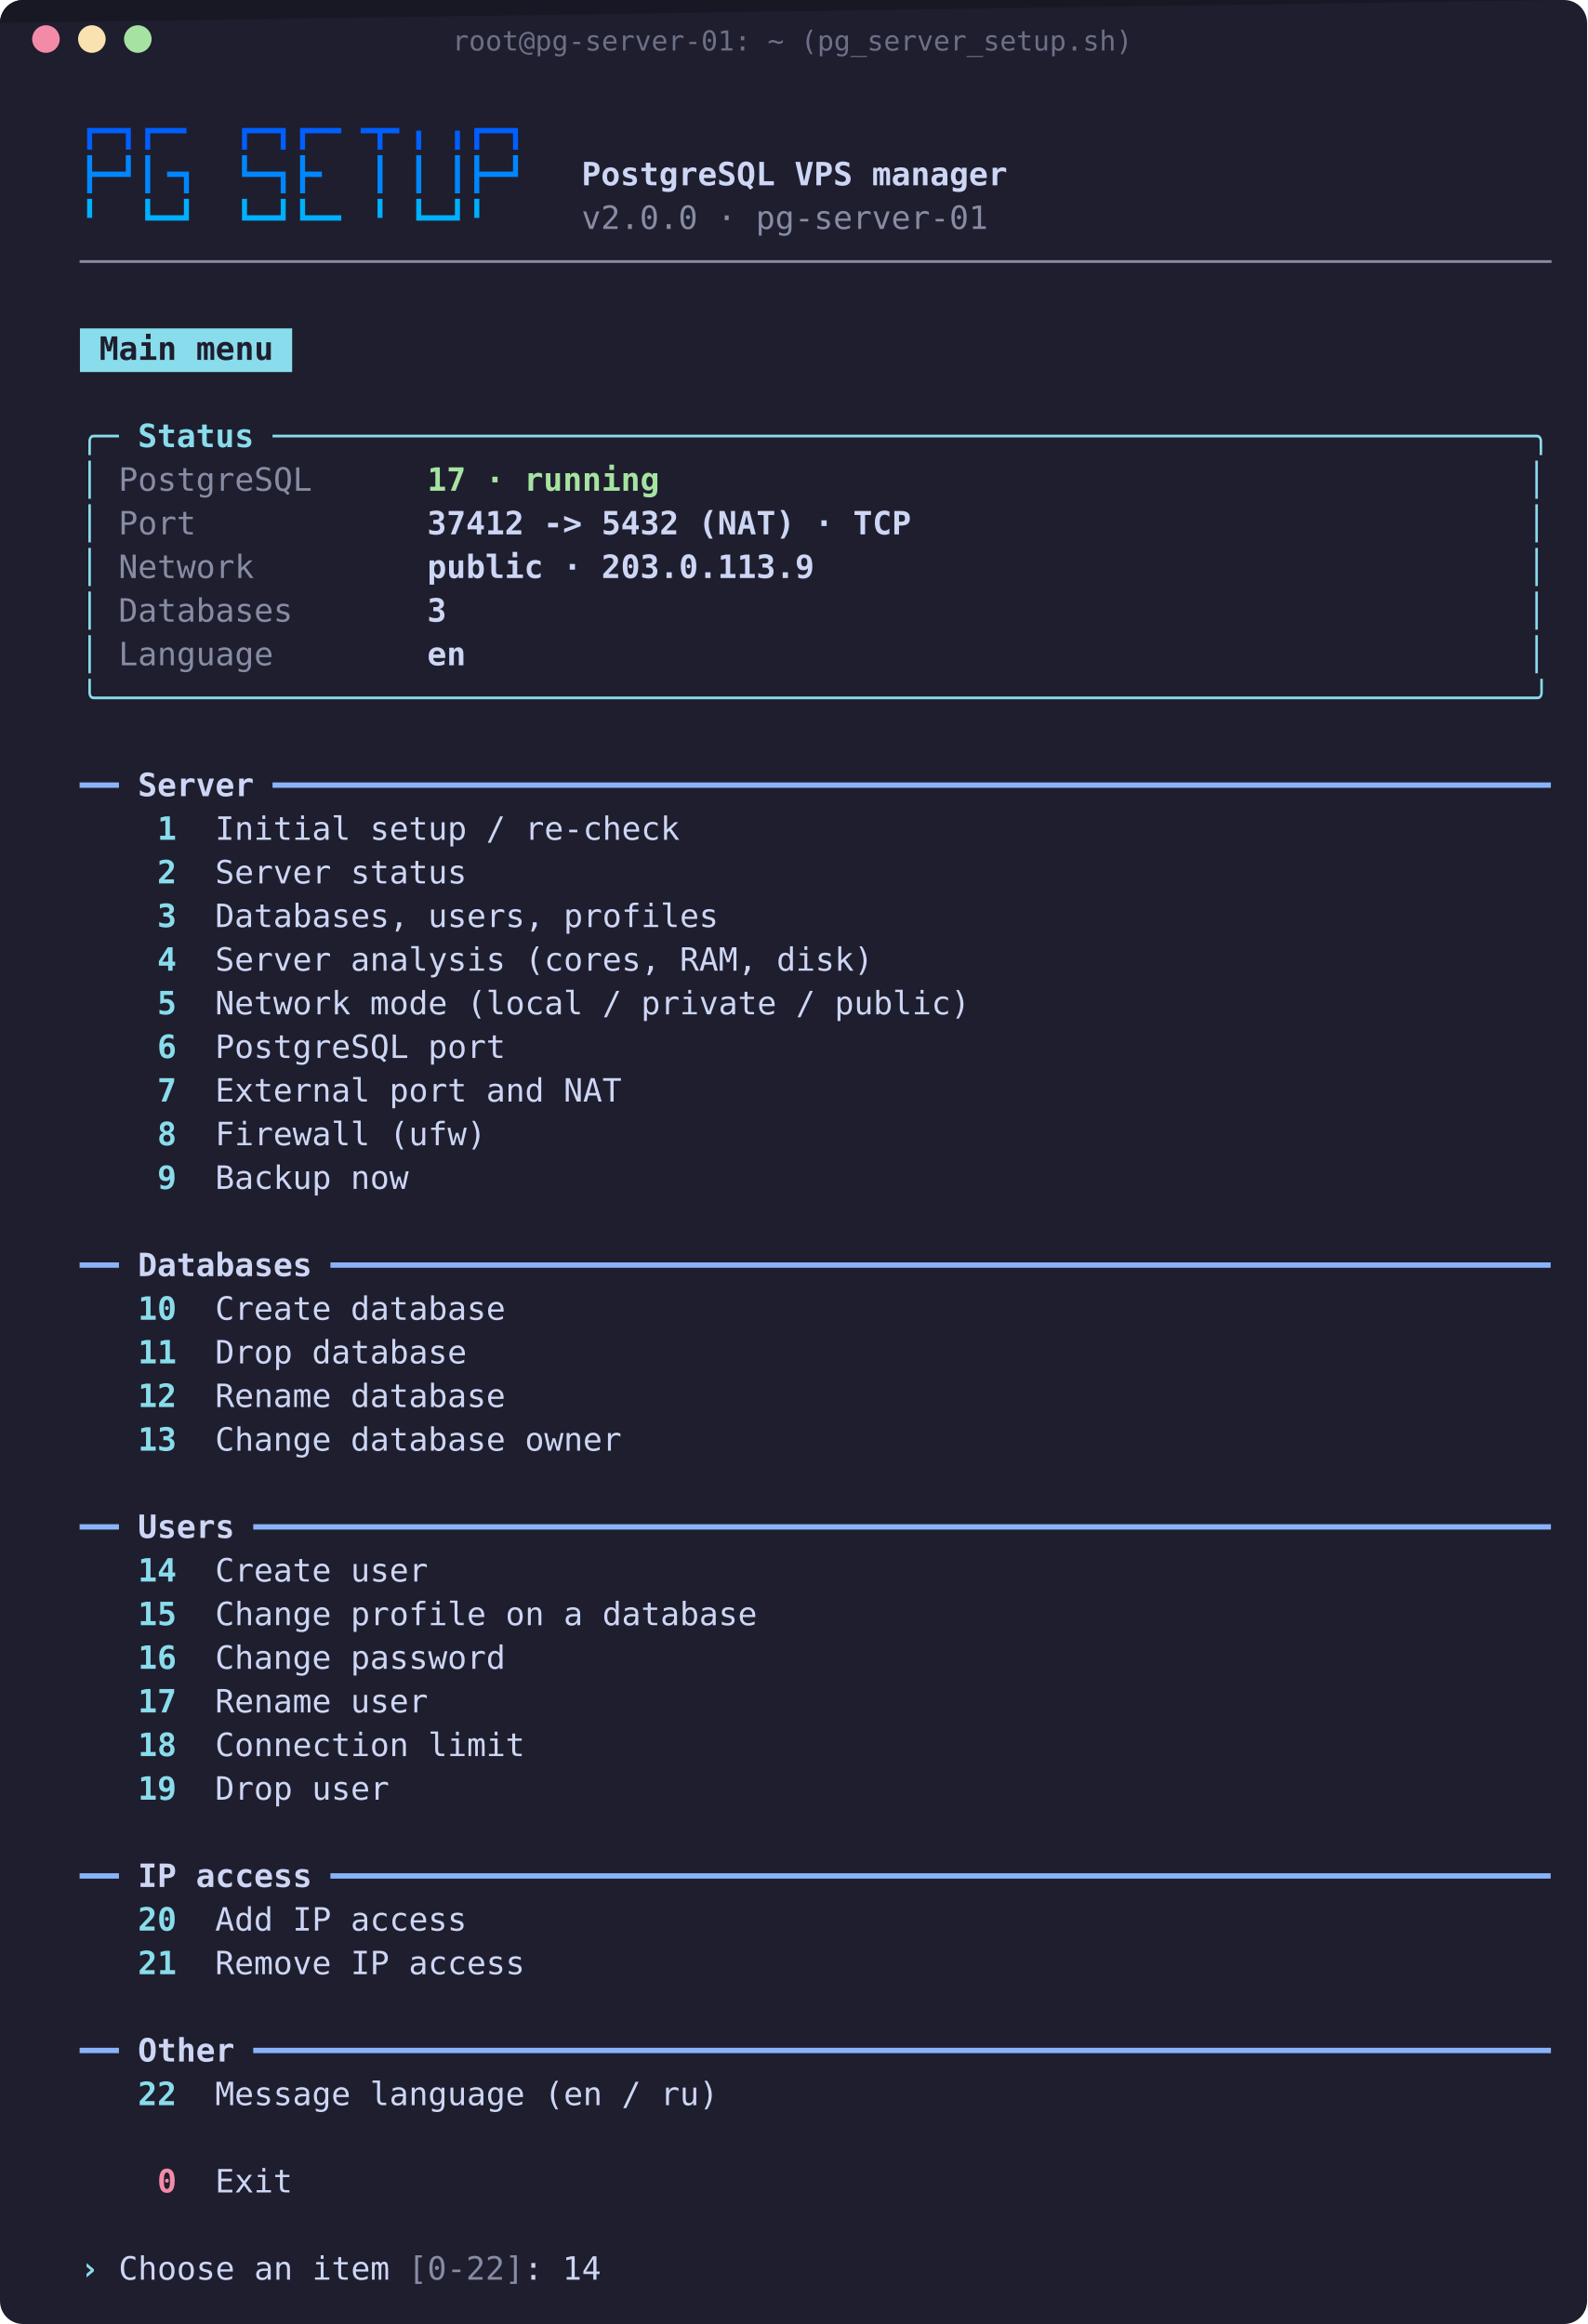
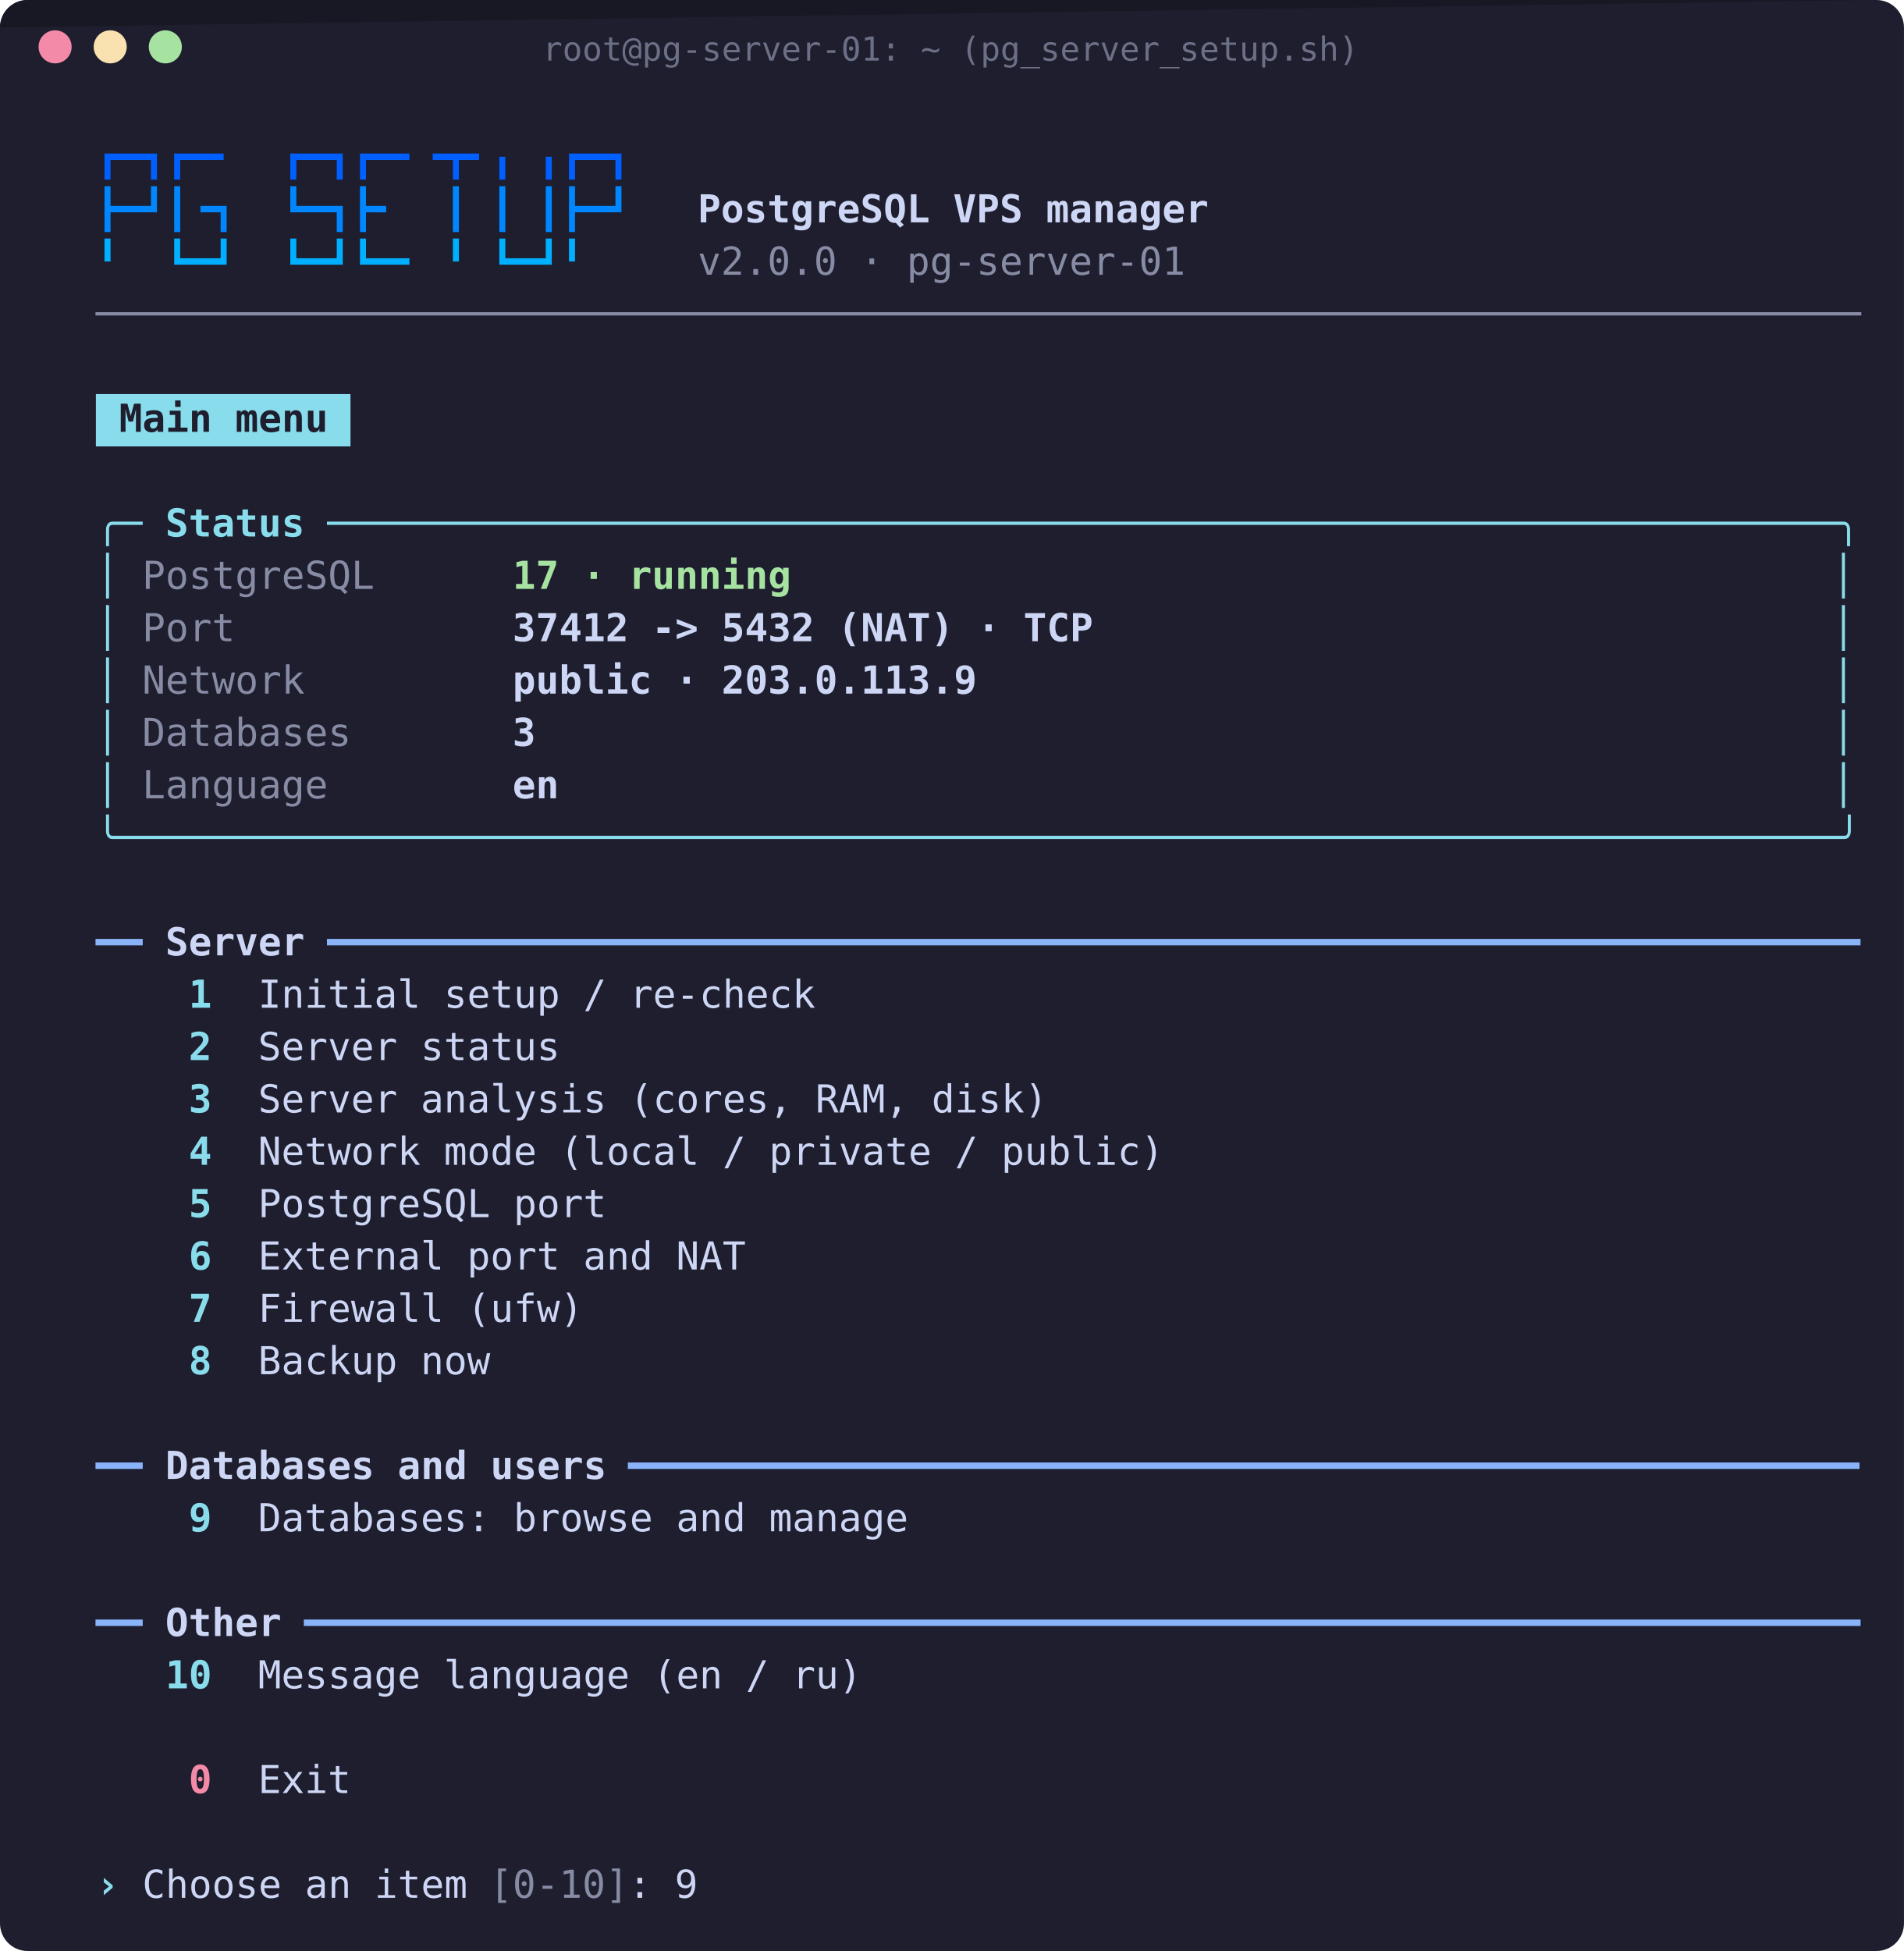
- <svg xmlns="http://www.w3.org/2000/svg" width="691" height="1012" viewBox="0 0 691 1012" role="img" aria-label="root@pg-server-01: ~ (pg_server_setup.sh)">
+ <svg xmlns="http://www.w3.org/2000/svg" width="691" height="708" viewBox="0 0 691 708" role="img" aria-label="root@pg-server-01: ~ (pg_server_setup.sh)">
  <rect width="100%" height="100%" rx="10" fill="#1e1e2e" />
  <path d="M0 10a10 10 0 0 1 10-10h671p10 10v24H0z" fill="#181825" />
  <circle cx="20" cy="17" r="6" fill="#f38ba8" />
  <circle cx="40" cy="17" r="6" fill="#f9e2af" />
  <circle cx="60" cy="17" r="6" fill="#a6e3a1" />
  <text x="345" y="22" fill="#6c7086" font-size="12" text-anchor="middle" font-family="'JetBrains Mono','DejaVu Sans Mono',Menlo,Consolas,monospace">root@pg-server-01: ~ (pg_server_setup.sh)</text>
  <g font-family="'JetBrains Mono','DejaVu Sans Mono',Menlo,Consolas,monospace" font-size="14">
    <text x="34.8" y="61.7" fill="#005fff" font-weight="bold" textLength="193.2" lengthAdjust="spacingAndGlyphs" xml:space="preserve">┏━┓┏━╸  ┏━┓┏━╸╺┳╸╻ ╻┏━┓</text>
    <text x="34.8" y="80.7" fill="#0087ff" font-weight="bold" textLength="193.2" lengthAdjust="spacingAndGlyphs" xml:space="preserve">┣━┛┃╺┓  ┗━┓┣╸  ┃ ┃ ┃┣━┛</text>
    <text x="253.2" y="80.7" fill="#cdd6f4" font-weight="bold" textLength="184.8" lengthAdjust="spacingAndGlyphs" xml:space="preserve">PostgreSQL VPS manager</text>
    <text x="34.8" y="99.7" fill="#00afff" font-weight="bold" textLength="193.2" lengthAdjust="spacingAndGlyphs" xml:space="preserve">╹  ┗━┛  ┗━┛┗━╸ ╹ ┗━┛╹  </text>
    <text x="253.2" y="99.7" fill="#cdd6f4" opacity="0.6" textLength="176.4" lengthAdjust="spacingAndGlyphs" xml:space="preserve">v2.0.0 · pg-server-01</text>
    <text x="34.8" y="118.7" fill="#cdd6f4" opacity="0.6" textLength="638.4" lengthAdjust="spacingAndGlyphs" xml:space="preserve">────────────────────────────────────────────────────────────────────────────</text>
    <rect x="34.8" y="143.0" width="92.4" height="19.0" fill="#89dceb" />
    <text x="34.8" y="156.7" fill="#1e1e2e" font-weight="bold" textLength="92.4" lengthAdjust="spacingAndGlyphs" xml:space="preserve"> Main menu </text>
    <text x="34.8" y="194.7" fill="#89dceb" font-weight="bold" textLength="16.8" lengthAdjust="spacingAndGlyphs" xml:space="preserve">╭─</text>
    <text x="60.0" y="194.7" fill="#89dceb" font-weight="bold" textLength="50.4" lengthAdjust="spacingAndGlyphs" xml:space="preserve">Status</text>
    <text x="118.8" y="194.7" fill="#89dceb" font-weight="bold" textLength="554.4" lengthAdjust="spacingAndGlyphs" xml:space="preserve">─────────────────────────────────────────────────────────────────╮</text>
    <text x="34.8" y="213.7" fill="#89dceb" font-weight="bold" textLength="8.4" lengthAdjust="spacingAndGlyphs" xml:space="preserve">│</text>
    <text x="51.6" y="213.7" fill="#cdd6f4" opacity="0.6" textLength="84.0" lengthAdjust="spacingAndGlyphs" xml:space="preserve">PostgreSQL</text>
    <text x="186.0" y="213.7" fill="#a6e3a1" font-weight="bold" textLength="100.8" lengthAdjust="spacingAndGlyphs" xml:space="preserve">17 · running</text>
    <text x="664.8" y="213.7" fill="#89dceb" font-weight="bold" textLength="8.4" lengthAdjust="spacingAndGlyphs" xml:space="preserve">│</text>
    <text x="34.8" y="232.7" fill="#89dceb" font-weight="bold" textLength="8.4" lengthAdjust="spacingAndGlyphs" xml:space="preserve">│</text>
    <text x="51.6" y="232.7" fill="#cdd6f4" opacity="0.6" textLength="33.6" lengthAdjust="spacingAndGlyphs" xml:space="preserve">Port</text>
    <text x="186.0" y="232.7" fill="#cdd6f4" font-weight="bold" textLength="210.0" lengthAdjust="spacingAndGlyphs" xml:space="preserve">37412 -&gt; 5432 (NAT) · TCP</text>
    <text x="664.8" y="232.7" fill="#89dceb" font-weight="bold" textLength="8.4" lengthAdjust="spacingAndGlyphs" xml:space="preserve">│</text>
    <text x="34.8" y="251.7" fill="#89dceb" font-weight="bold" textLength="8.4" lengthAdjust="spacingAndGlyphs" xml:space="preserve">│</text>
    <text x="51.6" y="251.7" fill="#cdd6f4" opacity="0.6" textLength="58.8" lengthAdjust="spacingAndGlyphs" xml:space="preserve">Network</text>
    <text x="186.0" y="251.7" fill="#cdd6f4" font-weight="bold" textLength="168.0" lengthAdjust="spacingAndGlyphs" xml:space="preserve">public · 203.0.113.9</text>
    <text x="664.8" y="251.7" fill="#89dceb" font-weight="bold" textLength="8.4" lengthAdjust="spacingAndGlyphs" xml:space="preserve">│</text>
    <text x="34.8" y="270.7" fill="#89dceb" font-weight="bold" textLength="8.4" lengthAdjust="spacingAndGlyphs" xml:space="preserve">│</text>
    <text x="51.6" y="270.7" fill="#cdd6f4" opacity="0.6" textLength="75.6" lengthAdjust="spacingAndGlyphs" xml:space="preserve">Databases</text>
    <text x="186.0" y="270.7" fill="#cdd6f4" font-weight="bold" textLength="8.4" lengthAdjust="spacingAndGlyphs" xml:space="preserve">3</text>
    <text x="664.8" y="270.7" fill="#89dceb" font-weight="bold" textLength="8.4" lengthAdjust="spacingAndGlyphs" xml:space="preserve">│</text>
    <text x="34.8" y="289.7" fill="#89dceb" font-weight="bold" textLength="8.4" lengthAdjust="spacingAndGlyphs" xml:space="preserve">│</text>
    <text x="51.6" y="289.7" fill="#cdd6f4" opacity="0.6" textLength="67.2" lengthAdjust="spacingAndGlyphs" xml:space="preserve">Language</text>
    <text x="186.0" y="289.7" fill="#cdd6f4" font-weight="bold" textLength="16.8" lengthAdjust="spacingAndGlyphs" xml:space="preserve">en</text>
    <text x="664.8" y="289.7" fill="#89dceb" font-weight="bold" textLength="8.4" lengthAdjust="spacingAndGlyphs" xml:space="preserve">│</text>
    <text x="34.8" y="308.7" fill="#89dceb" font-weight="bold" textLength="638.4" lengthAdjust="spacingAndGlyphs" xml:space="preserve">╰──────────────────────────────────────────────────────────────────────────╯</text>
    <text x="34.8" y="346.7" fill="#89b4fa" font-weight="bold" textLength="16.8" lengthAdjust="spacingAndGlyphs" xml:space="preserve">━━</text>
    <text x="60.0" y="346.7" fill="#cdd6f4" font-weight="bold" textLength="50.4" lengthAdjust="spacingAndGlyphs" xml:space="preserve">Server</text>
    <text x="118.8" y="346.7" fill="#89b4fa" font-weight="bold" textLength="554.4" lengthAdjust="spacingAndGlyphs" xml:space="preserve">━━━━━━━━━━━━━━━━━━━━━━━━━━━━━━━━━━━━━━━━━━━━━━━━━━━━━━━━━━━━━━━━━━</text>
    <text x="51.6" y="365.7" fill="#89dceb" font-weight="bold" textLength="25.2" lengthAdjust="spacingAndGlyphs" xml:space="preserve">  1</text>
    <text x="76.8" y="365.7" fill="#cdd6f4" textLength="218.4" lengthAdjust="spacingAndGlyphs" xml:space="preserve">  Initial setup / re-check</text>
    <text x="51.6" y="384.7" fill="#89dceb" font-weight="bold" textLength="25.2" lengthAdjust="spacingAndGlyphs" xml:space="preserve">  2</text>
    <text x="76.8" y="384.7" fill="#cdd6f4" textLength="126.0" lengthAdjust="spacingAndGlyphs" xml:space="preserve">  Server status</text>
    <text x="51.6" y="403.7" fill="#89dceb" font-weight="bold" textLength="25.2" lengthAdjust="spacingAndGlyphs" xml:space="preserve">  3</text>
-     <text x="76.8" y="403.7" fill="#cdd6f4" textLength="235.2" lengthAdjust="spacingAndGlyphs" xml:space="preserve">  Databases, users, profiles</text>
+     <text x="76.8" y="403.7" fill="#cdd6f4" textLength="302.4" lengthAdjust="spacingAndGlyphs" xml:space="preserve">  Server analysis (cores, RAM, disk)</text>
    <text x="51.6" y="422.7" fill="#89dceb" font-weight="bold" textLength="25.2" lengthAdjust="spacingAndGlyphs" xml:space="preserve">  4</text>
-     <text x="76.8" y="422.7" fill="#cdd6f4" textLength="302.4" lengthAdjust="spacingAndGlyphs" xml:space="preserve">  Server analysis (cores, RAM, disk)</text>
+     <text x="76.8" y="422.7" fill="#cdd6f4" textLength="344.4" lengthAdjust="spacingAndGlyphs" xml:space="preserve">  Network mode (local / private / public)</text>
    <text x="51.6" y="441.7" fill="#89dceb" font-weight="bold" textLength="25.2" lengthAdjust="spacingAndGlyphs" xml:space="preserve">  5</text>
-     <text x="76.8" y="441.7" fill="#cdd6f4" textLength="344.4" lengthAdjust="spacingAndGlyphs" xml:space="preserve">  Network mode (local / private / public)</text>
+     <text x="76.8" y="441.7" fill="#cdd6f4" textLength="142.8" lengthAdjust="spacingAndGlyphs" xml:space="preserve">  PostgreSQL port</text>
    <text x="51.6" y="460.7" fill="#89dceb" font-weight="bold" textLength="25.2" lengthAdjust="spacingAndGlyphs" xml:space="preserve">  6</text>
-     <text x="76.8" y="460.7" fill="#cdd6f4" textLength="142.8" lengthAdjust="spacingAndGlyphs" xml:space="preserve">  PostgreSQL port</text>
+     <text x="76.8" y="460.7" fill="#cdd6f4" textLength="193.2" lengthAdjust="spacingAndGlyphs" xml:space="preserve">  External port and NAT</text>
    <text x="51.6" y="479.7" fill="#89dceb" font-weight="bold" textLength="25.2" lengthAdjust="spacingAndGlyphs" xml:space="preserve">  7</text>
-     <text x="76.8" y="479.7" fill="#cdd6f4" textLength="193.2" lengthAdjust="spacingAndGlyphs" xml:space="preserve">  External port and NAT</text>
+     <text x="76.8" y="479.7" fill="#cdd6f4" textLength="134.4" lengthAdjust="spacingAndGlyphs" xml:space="preserve">  Firewall (ufw)</text>
    <text x="51.6" y="498.7" fill="#89dceb" font-weight="bold" textLength="25.2" lengthAdjust="spacingAndGlyphs" xml:space="preserve">  8</text>
-     <text x="76.8" y="498.7" fill="#cdd6f4" textLength="134.4" lengthAdjust="spacingAndGlyphs" xml:space="preserve">  Firewall (ufw)</text>
-     <text x="51.6" y="517.7" fill="#89dceb" font-weight="bold" textLength="25.2" lengthAdjust="spacingAndGlyphs" xml:space="preserve">  9</text>
-     <text x="76.8" y="517.7" fill="#cdd6f4" textLength="100.8" lengthAdjust="spacingAndGlyphs" xml:space="preserve">  Backup now</text>
-     <text x="34.8" y="555.7" fill="#89b4fa" font-weight="bold" textLength="16.8" lengthAdjust="spacingAndGlyphs" xml:space="preserve">━━</text>
-     <text x="60.0" y="555.7" fill="#cdd6f4" font-weight="bold" textLength="75.6" lengthAdjust="spacingAndGlyphs" xml:space="preserve">Databases</text>
-     <text x="144.0" y="555.7" fill="#89b4fa" font-weight="bold" textLength="529.2" lengthAdjust="spacingAndGlyphs" xml:space="preserve">━━━━━━━━━━━━━━━━━━━━━━━━━━━━━━━━━━━━━━━━━━━━━━━━━━━━━━━━━━━━━━━</text>
-     <text x="51.6" y="574.7" fill="#89dceb" font-weight="bold" textLength="25.2" lengthAdjust="spacingAndGlyphs" xml:space="preserve"> 10</text>
-     <text x="76.8" y="574.7" fill="#cdd6f4" textLength="142.8" lengthAdjust="spacingAndGlyphs" xml:space="preserve">  Create database</text>
-     <text x="51.6" y="593.7" fill="#89dceb" font-weight="bold" textLength="25.2" lengthAdjust="spacingAndGlyphs" xml:space="preserve"> 11</text>
-     <text x="76.8" y="593.7" fill="#cdd6f4" textLength="126.0" lengthAdjust="spacingAndGlyphs" xml:space="preserve">  Drop database</text>
-     <text x="51.6" y="612.7" fill="#89dceb" font-weight="bold" textLength="25.2" lengthAdjust="spacingAndGlyphs" xml:space="preserve"> 12</text>
-     <text x="76.8" y="612.7" fill="#cdd6f4" textLength="142.8" lengthAdjust="spacingAndGlyphs" xml:space="preserve">  Rename database</text>
-     <text x="51.6" y="631.7" fill="#89dceb" font-weight="bold" textLength="25.2" lengthAdjust="spacingAndGlyphs" xml:space="preserve"> 13</text>
-     <text x="76.8" y="631.7" fill="#cdd6f4" textLength="193.2" lengthAdjust="spacingAndGlyphs" xml:space="preserve">  Change database owner</text>
-     <text x="34.8" y="669.7" fill="#89b4fa" font-weight="bold" textLength="16.8" lengthAdjust="spacingAndGlyphs" xml:space="preserve">━━</text>
-     <text x="60.0" y="669.7" fill="#cdd6f4" font-weight="bold" textLength="42.0" lengthAdjust="spacingAndGlyphs" xml:space="preserve">Users</text>
-     <text x="110.4" y="669.7" fill="#89b4fa" font-weight="bold" textLength="562.8" lengthAdjust="spacingAndGlyphs" xml:space="preserve">━━━━━━━━━━━━━━━━━━━━━━━━━━━━━━━━━━━━━━━━━━━━━━━━━━━━━━━━━━━━━━━━━━━</text>
-     <text x="51.6" y="688.7" fill="#89dceb" font-weight="bold" textLength="25.2" lengthAdjust="spacingAndGlyphs" xml:space="preserve"> 14</text>
-     <text x="76.8" y="688.7" fill="#cdd6f4" textLength="109.2" lengthAdjust="spacingAndGlyphs" xml:space="preserve">  Create user</text>
-     <text x="51.6" y="707.7" fill="#89dceb" font-weight="bold" textLength="25.2" lengthAdjust="spacingAndGlyphs" xml:space="preserve"> 15</text>
-     <text x="76.8" y="707.7" fill="#cdd6f4" textLength="252.0" lengthAdjust="spacingAndGlyphs" xml:space="preserve">  Change profile on a database</text>
-     <text x="51.6" y="726.7" fill="#89dceb" font-weight="bold" textLength="25.2" lengthAdjust="spacingAndGlyphs" xml:space="preserve"> 16</text>
-     <text x="76.8" y="726.7" fill="#cdd6f4" textLength="142.8" lengthAdjust="spacingAndGlyphs" xml:space="preserve">  Change password</text>
-     <text x="51.6" y="745.7" fill="#89dceb" font-weight="bold" textLength="25.2" lengthAdjust="spacingAndGlyphs" xml:space="preserve"> 17</text>
-     <text x="76.8" y="745.7" fill="#cdd6f4" textLength="109.2" lengthAdjust="spacingAndGlyphs" xml:space="preserve">  Rename user</text>
-     <text x="51.6" y="764.7" fill="#89dceb" font-weight="bold" textLength="25.2" lengthAdjust="spacingAndGlyphs" xml:space="preserve"> 18</text>
-     <text x="76.8" y="764.7" fill="#cdd6f4" textLength="151.2" lengthAdjust="spacingAndGlyphs" xml:space="preserve">  Connection limit</text>
-     <text x="51.6" y="783.7" fill="#89dceb" font-weight="bold" textLength="25.2" lengthAdjust="spacingAndGlyphs" xml:space="preserve"> 19</text>
-     <text x="76.8" y="783.7" fill="#cdd6f4" textLength="92.4" lengthAdjust="spacingAndGlyphs" xml:space="preserve">  Drop user</text>
-     <text x="34.8" y="821.7" fill="#89b4fa" font-weight="bold" textLength="16.8" lengthAdjust="spacingAndGlyphs" xml:space="preserve">━━</text>
-     <text x="60.0" y="821.7" fill="#cdd6f4" font-weight="bold" textLength="75.6" lengthAdjust="spacingAndGlyphs" xml:space="preserve">IP access</text>
-     <text x="144.0" y="821.7" fill="#89b4fa" font-weight="bold" textLength="529.2" lengthAdjust="spacingAndGlyphs" xml:space="preserve">━━━━━━━━━━━━━━━━━━━━━━━━━━━━━━━━━━━━━━━━━━━━━━━━━━━━━━━━━━━━━━━</text>
-     <text x="51.6" y="840.7" fill="#89dceb" font-weight="bold" textLength="25.2" lengthAdjust="spacingAndGlyphs" xml:space="preserve"> 20</text>
-     <text x="76.8" y="840.7" fill="#cdd6f4" textLength="126.0" lengthAdjust="spacingAndGlyphs" xml:space="preserve">  Add IP access</text>
-     <text x="51.6" y="859.7" fill="#89dceb" font-weight="bold" textLength="25.2" lengthAdjust="spacingAndGlyphs" xml:space="preserve"> 21</text>
-     <text x="76.8" y="859.7" fill="#cdd6f4" textLength="151.2" lengthAdjust="spacingAndGlyphs" xml:space="preserve">  Remove IP access</text>
-     <text x="34.8" y="897.7" fill="#89b4fa" font-weight="bold" textLength="16.8" lengthAdjust="spacingAndGlyphs" xml:space="preserve">━━</text>
-     <text x="60.0" y="897.7" fill="#cdd6f4" font-weight="bold" textLength="42.0" lengthAdjust="spacingAndGlyphs" xml:space="preserve">Other</text>
-     <text x="110.4" y="897.7" fill="#89b4fa" font-weight="bold" textLength="562.8" lengthAdjust="spacingAndGlyphs" xml:space="preserve">━━━━━━━━━━━━━━━━━━━━━━━━━━━━━━━━━━━━━━━━━━━━━━━━━━━━━━━━━━━━━━━━━━━</text>
-     <text x="51.6" y="916.7" fill="#89dceb" font-weight="bold" textLength="25.2" lengthAdjust="spacingAndGlyphs" xml:space="preserve"> 22</text>
-     <text x="76.8" y="916.7" fill="#cdd6f4" textLength="235.2" lengthAdjust="spacingAndGlyphs" xml:space="preserve">  Message language (en / ru)</text>
-     <text x="51.6" y="954.7" fill="#f38ba8" font-weight="bold" textLength="25.2" lengthAdjust="spacingAndGlyphs" xml:space="preserve">  0</text>
-     <text x="76.8" y="954.7" fill="#cdd6f4" textLength="50.4" lengthAdjust="spacingAndGlyphs" xml:space="preserve">  Exit</text>
-     <text x="34.8" y="992.7" fill="#89dceb" font-weight="bold" textLength="8.4" lengthAdjust="spacingAndGlyphs" xml:space="preserve">›</text>
-     <text x="43.2" y="992.7" fill="#cdd6f4" textLength="134.4" lengthAdjust="spacingAndGlyphs" xml:space="preserve"> Choose an item </text>
-     <text x="177.6" y="992.7" fill="#cdd6f4" opacity="0.6" textLength="50.4" lengthAdjust="spacingAndGlyphs" xml:space="preserve">[0-22]</text>
-     <text x="228.0" y="992.7" fill="#cdd6f4" textLength="33.6" lengthAdjust="spacingAndGlyphs" xml:space="preserve">: 14</text>
+     <text x="76.8" y="498.7" fill="#cdd6f4" textLength="100.8" lengthAdjust="spacingAndGlyphs" xml:space="preserve">  Backup now</text>
+     <text x="34.8" y="536.7" fill="#89b4fa" font-weight="bold" textLength="16.8" lengthAdjust="spacingAndGlyphs" xml:space="preserve">━━</text>
+     <text x="60.0" y="536.7" fill="#cdd6f4" font-weight="bold" textLength="159.6" lengthAdjust="spacingAndGlyphs" xml:space="preserve">Databases and users</text>
+     <text x="228.0" y="536.7" fill="#89b4fa" font-weight="bold" textLength="445.2" lengthAdjust="spacingAndGlyphs" xml:space="preserve">━━━━━━━━━━━━━━━━━━━━━━━━━━━━━━━━━━━━━━━━━━━━━━━━━━━━━</text>
+     <text x="51.6" y="555.7" fill="#89dceb" font-weight="bold" textLength="25.2" lengthAdjust="spacingAndGlyphs" xml:space="preserve">  9</text>
+     <text x="76.8" y="555.7" fill="#cdd6f4" textLength="252.0" lengthAdjust="spacingAndGlyphs" xml:space="preserve">  Databases: browse and manage</text>
+     <text x="34.8" y="593.7" fill="#89b4fa" font-weight="bold" textLength="16.8" lengthAdjust="spacingAndGlyphs" xml:space="preserve">━━</text>
+     <text x="60.0" y="593.7" fill="#cdd6f4" font-weight="bold" textLength="42.0" lengthAdjust="spacingAndGlyphs" xml:space="preserve">Other</text>
+     <text x="110.4" y="593.7" fill="#89b4fa" font-weight="bold" textLength="562.8" lengthAdjust="spacingAndGlyphs" xml:space="preserve">━━━━━━━━━━━━━━━━━━━━━━━━━━━━━━━━━━━━━━━━━━━━━━━━━━━━━━━━━━━━━━━━━━━</text>
+     <text x="51.6" y="612.7" fill="#89dceb" font-weight="bold" textLength="25.2" lengthAdjust="spacingAndGlyphs" xml:space="preserve"> 10</text>
+     <text x="76.8" y="612.7" fill="#cdd6f4" textLength="235.2" lengthAdjust="spacingAndGlyphs" xml:space="preserve">  Message language (en / ru)</text>
+     <text x="51.6" y="650.7" fill="#f38ba8" font-weight="bold" textLength="25.2" lengthAdjust="spacingAndGlyphs" xml:space="preserve">  0</text>
+     <text x="76.8" y="650.7" fill="#cdd6f4" textLength="50.4" lengthAdjust="spacingAndGlyphs" xml:space="preserve">  Exit</text>
+     <text x="34.8" y="688.7" fill="#89dceb" font-weight="bold" textLength="8.4" lengthAdjust="spacingAndGlyphs" xml:space="preserve">›</text>
+     <text x="43.2" y="688.7" fill="#cdd6f4" textLength="134.4" lengthAdjust="spacingAndGlyphs" xml:space="preserve"> Choose an item </text>
+     <text x="177.6" y="688.7" fill="#cdd6f4" opacity="0.6" textLength="50.4" lengthAdjust="spacingAndGlyphs" xml:space="preserve">[0-10]</text>
+     <text x="228.0" y="688.7" fill="#cdd6f4" textLength="25.2" lengthAdjust="spacingAndGlyphs" xml:space="preserve">: 9</text>
  </g>
</svg>
